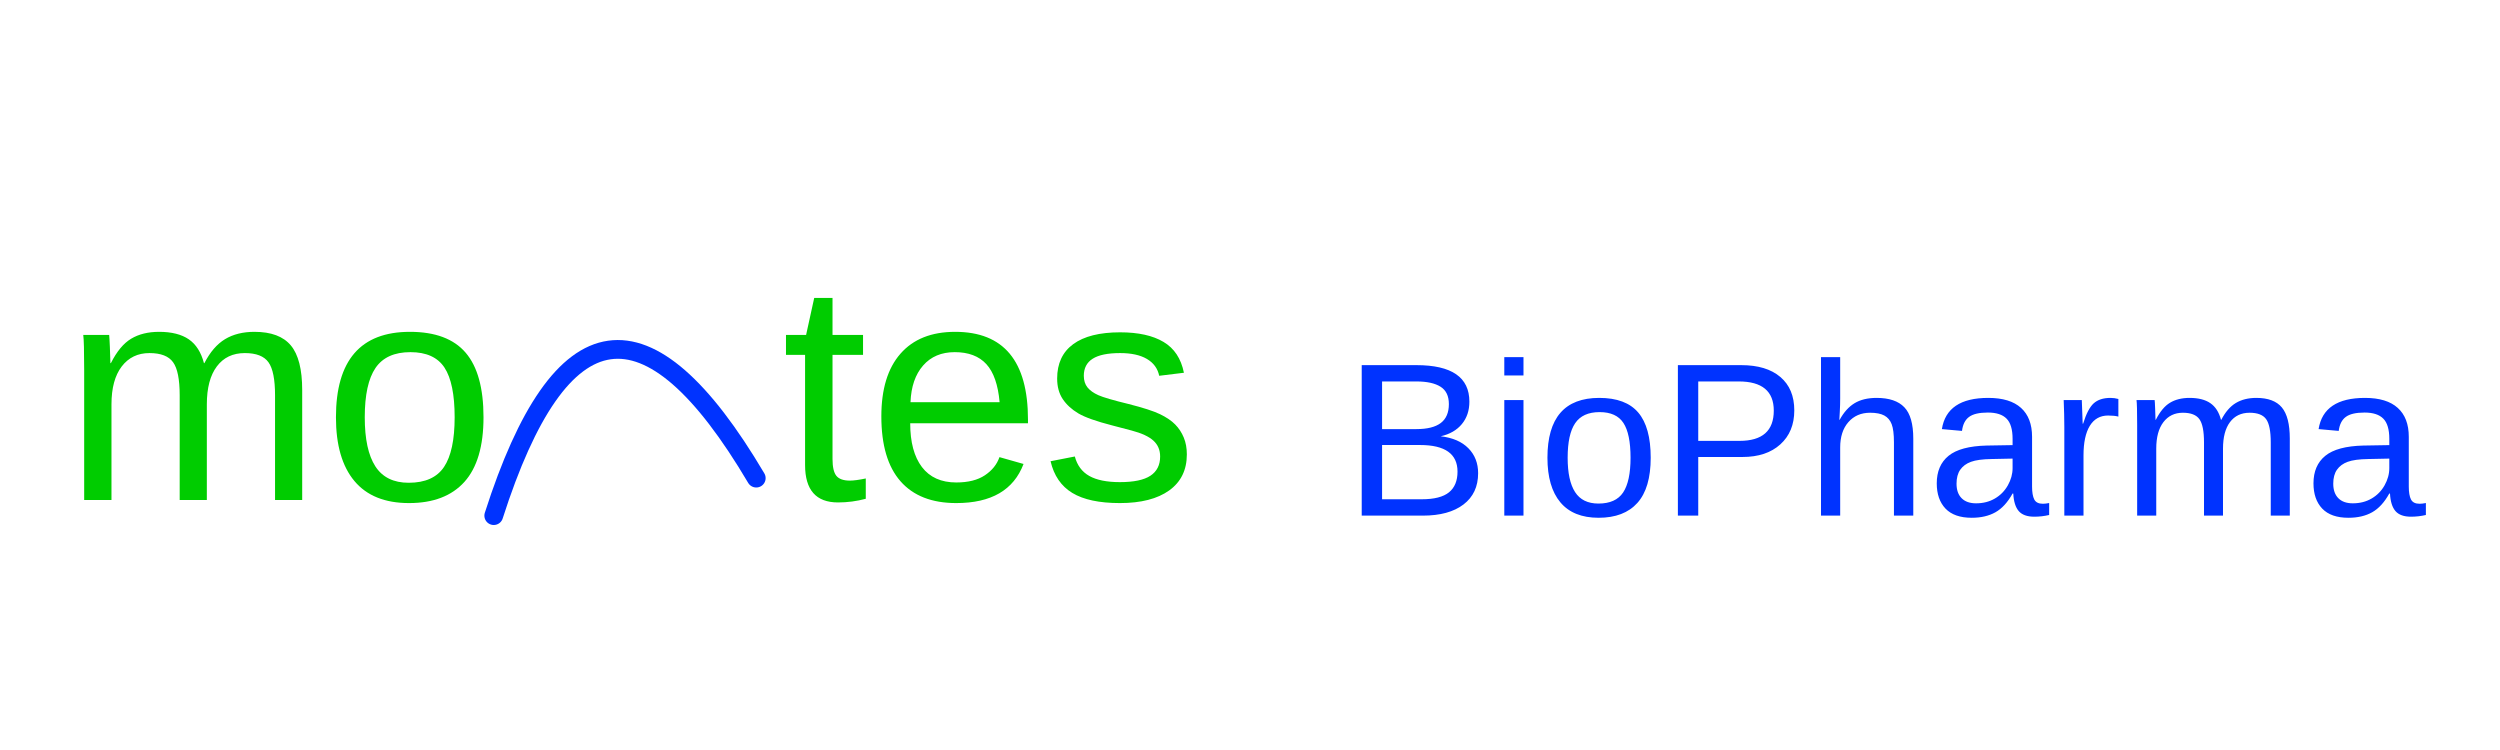
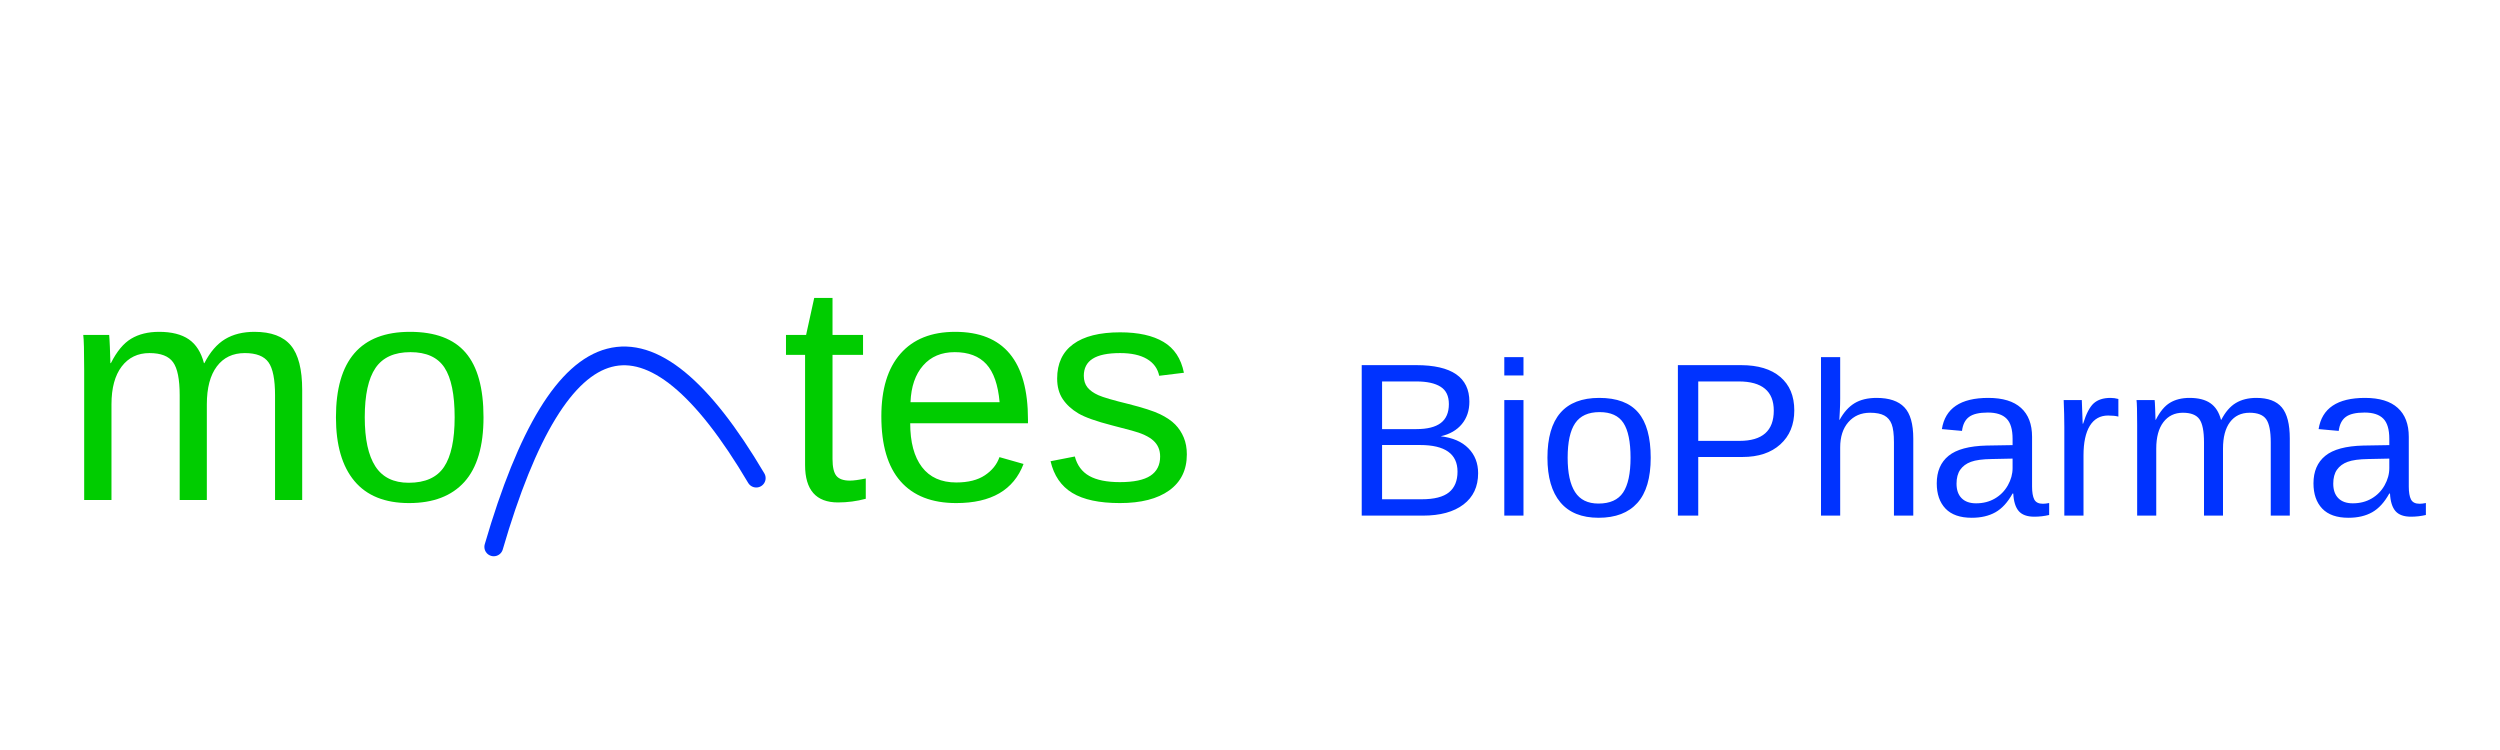
<svg xmlns="http://www.w3.org/2000/svg" viewBox="0 0 800 240">
  <text x="20" y="160" font-family="Arial, Helvetica, sans-serif" font-size="100" font-weight="500" fill="#00CC00">mo</text>
-   <path d="M 158 165 Q 190 65 242 153" stroke="#0033FF" stroke-width="6" fill="none" stroke-linecap="round" />
+   <path d="M 158 175 Q 190 65 242 153" stroke="#0033FF" stroke-width="6" fill="none" stroke-linecap="round" />
  <text x="250" y="160" font-family="Arial, Helvetica, sans-serif" font-size="100" font-weight="500" fill="#00CC00">tes</text>
  <text x="430" y="165" font-family="Arial, Helvetica, sans-serif" font-size="70" font-weight="400" fill="#0033FF">BioPharma</text>
</svg>
